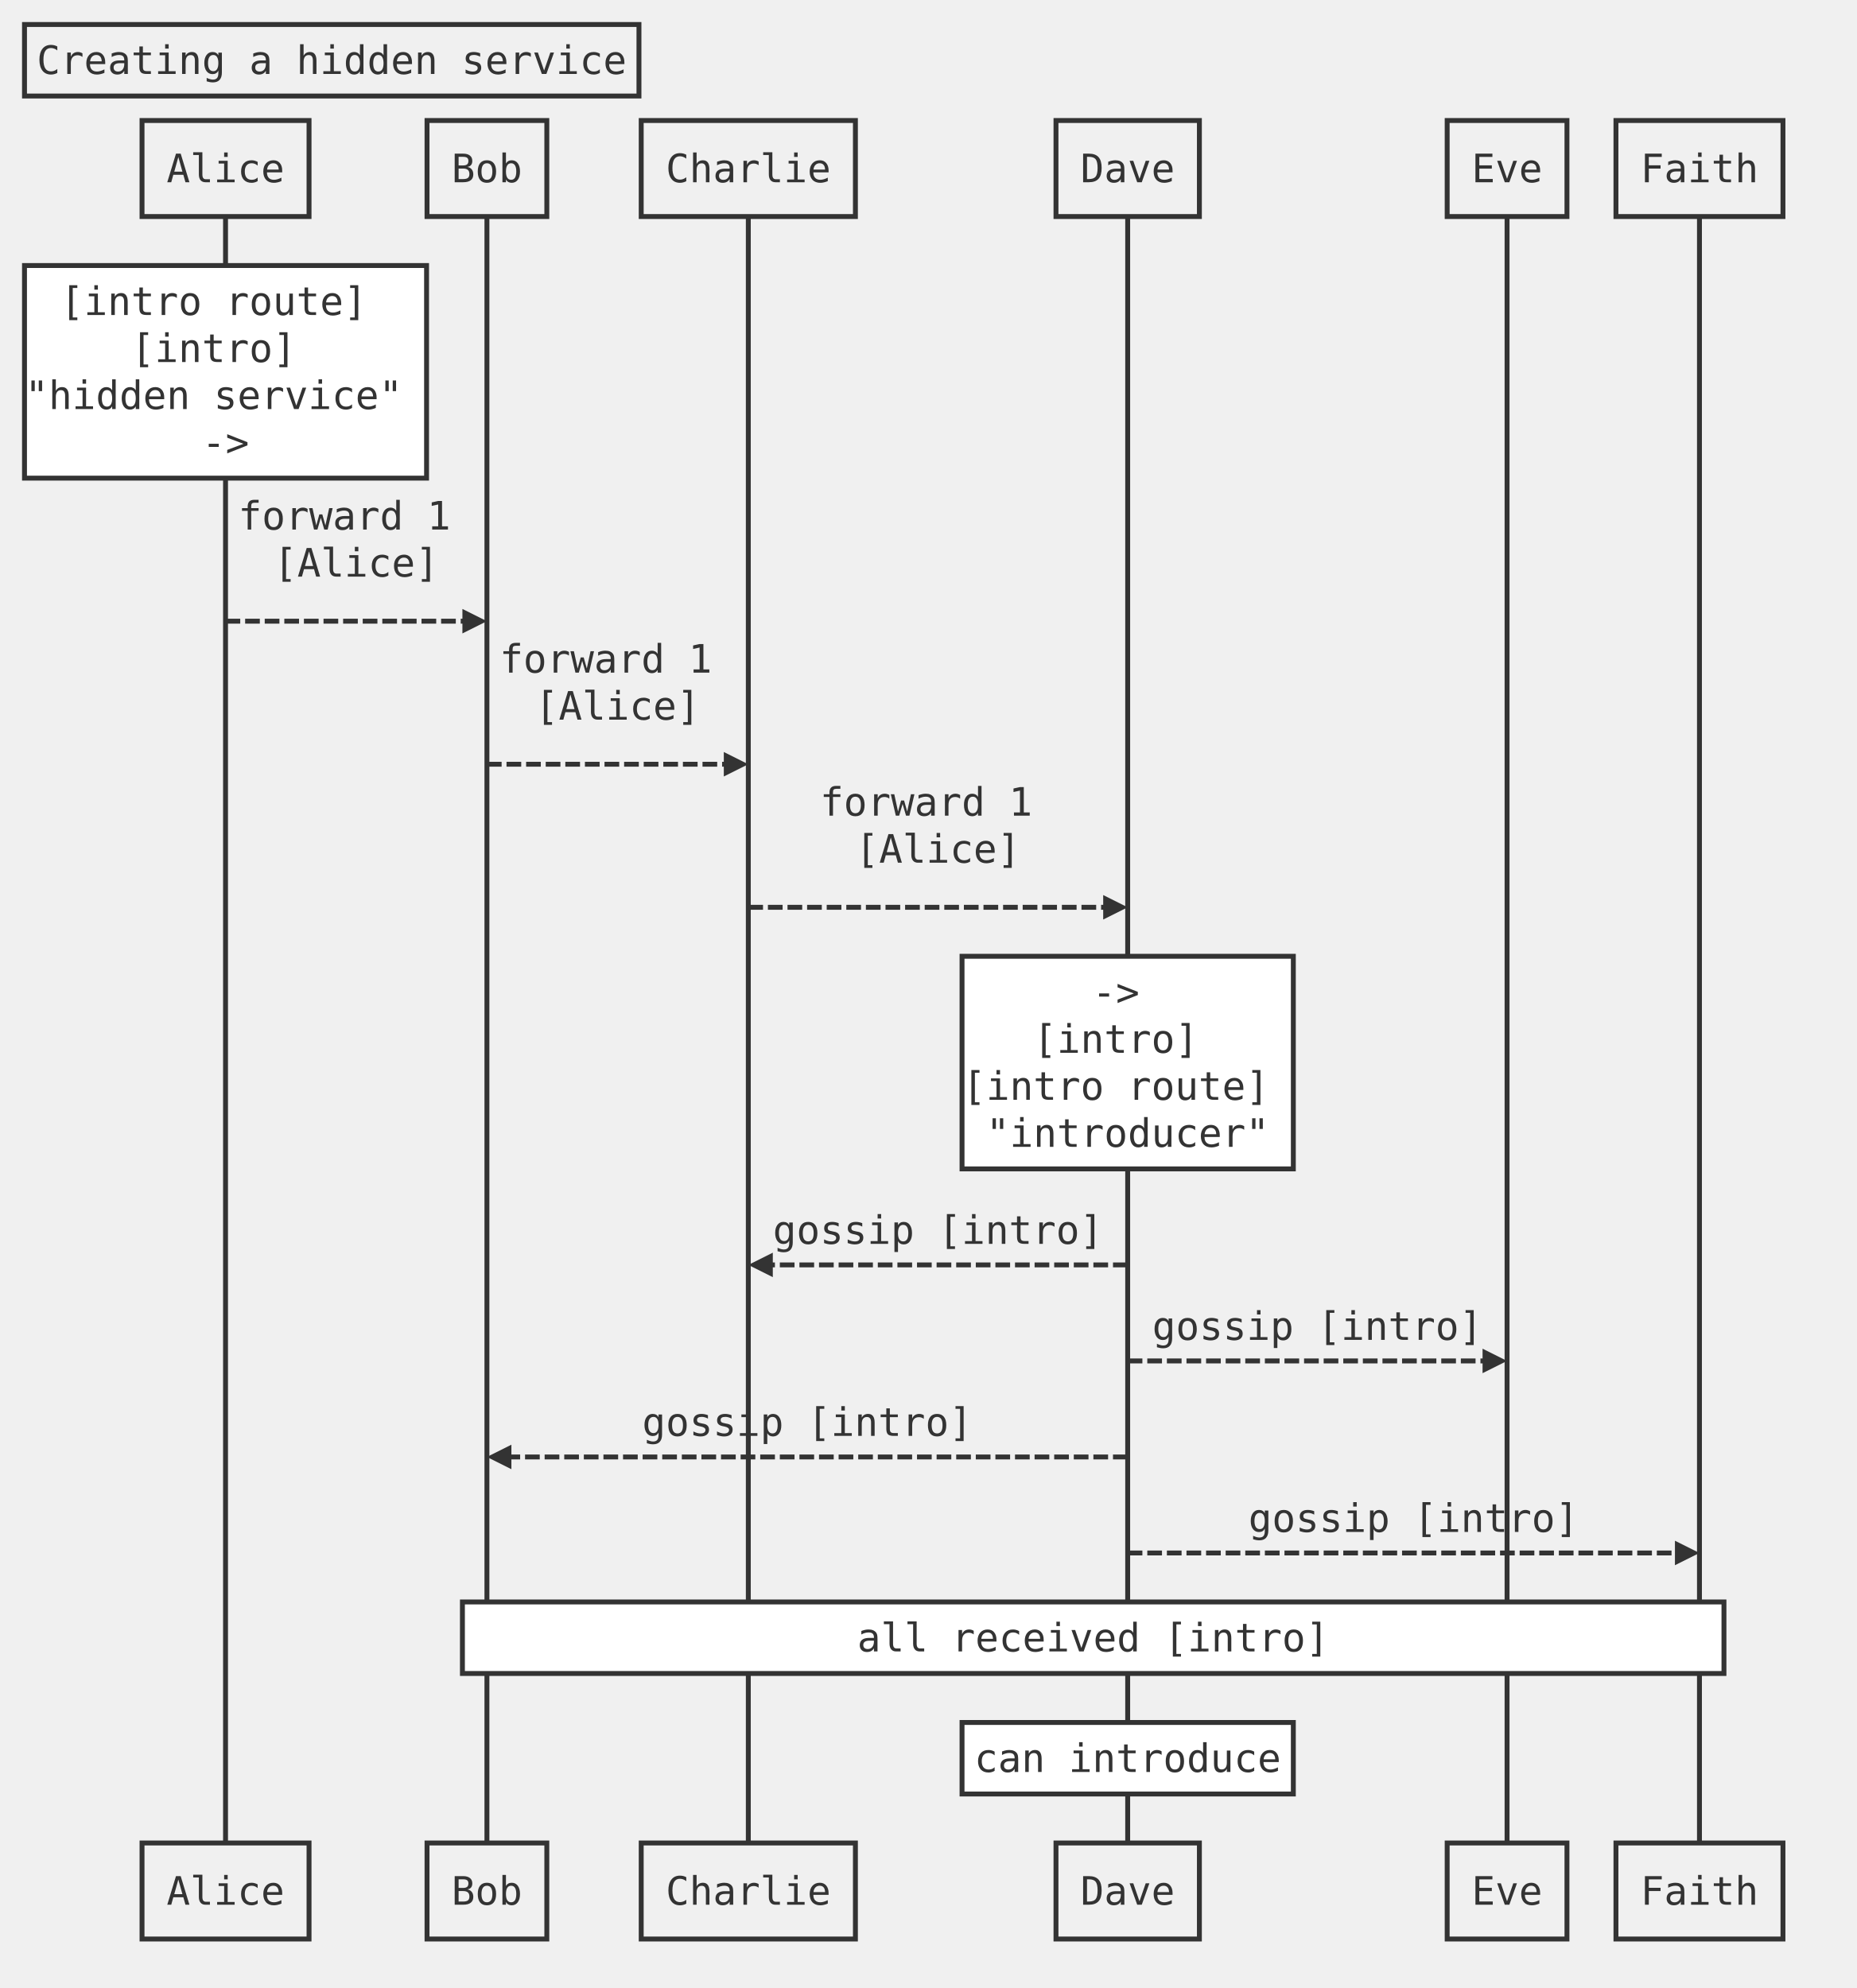
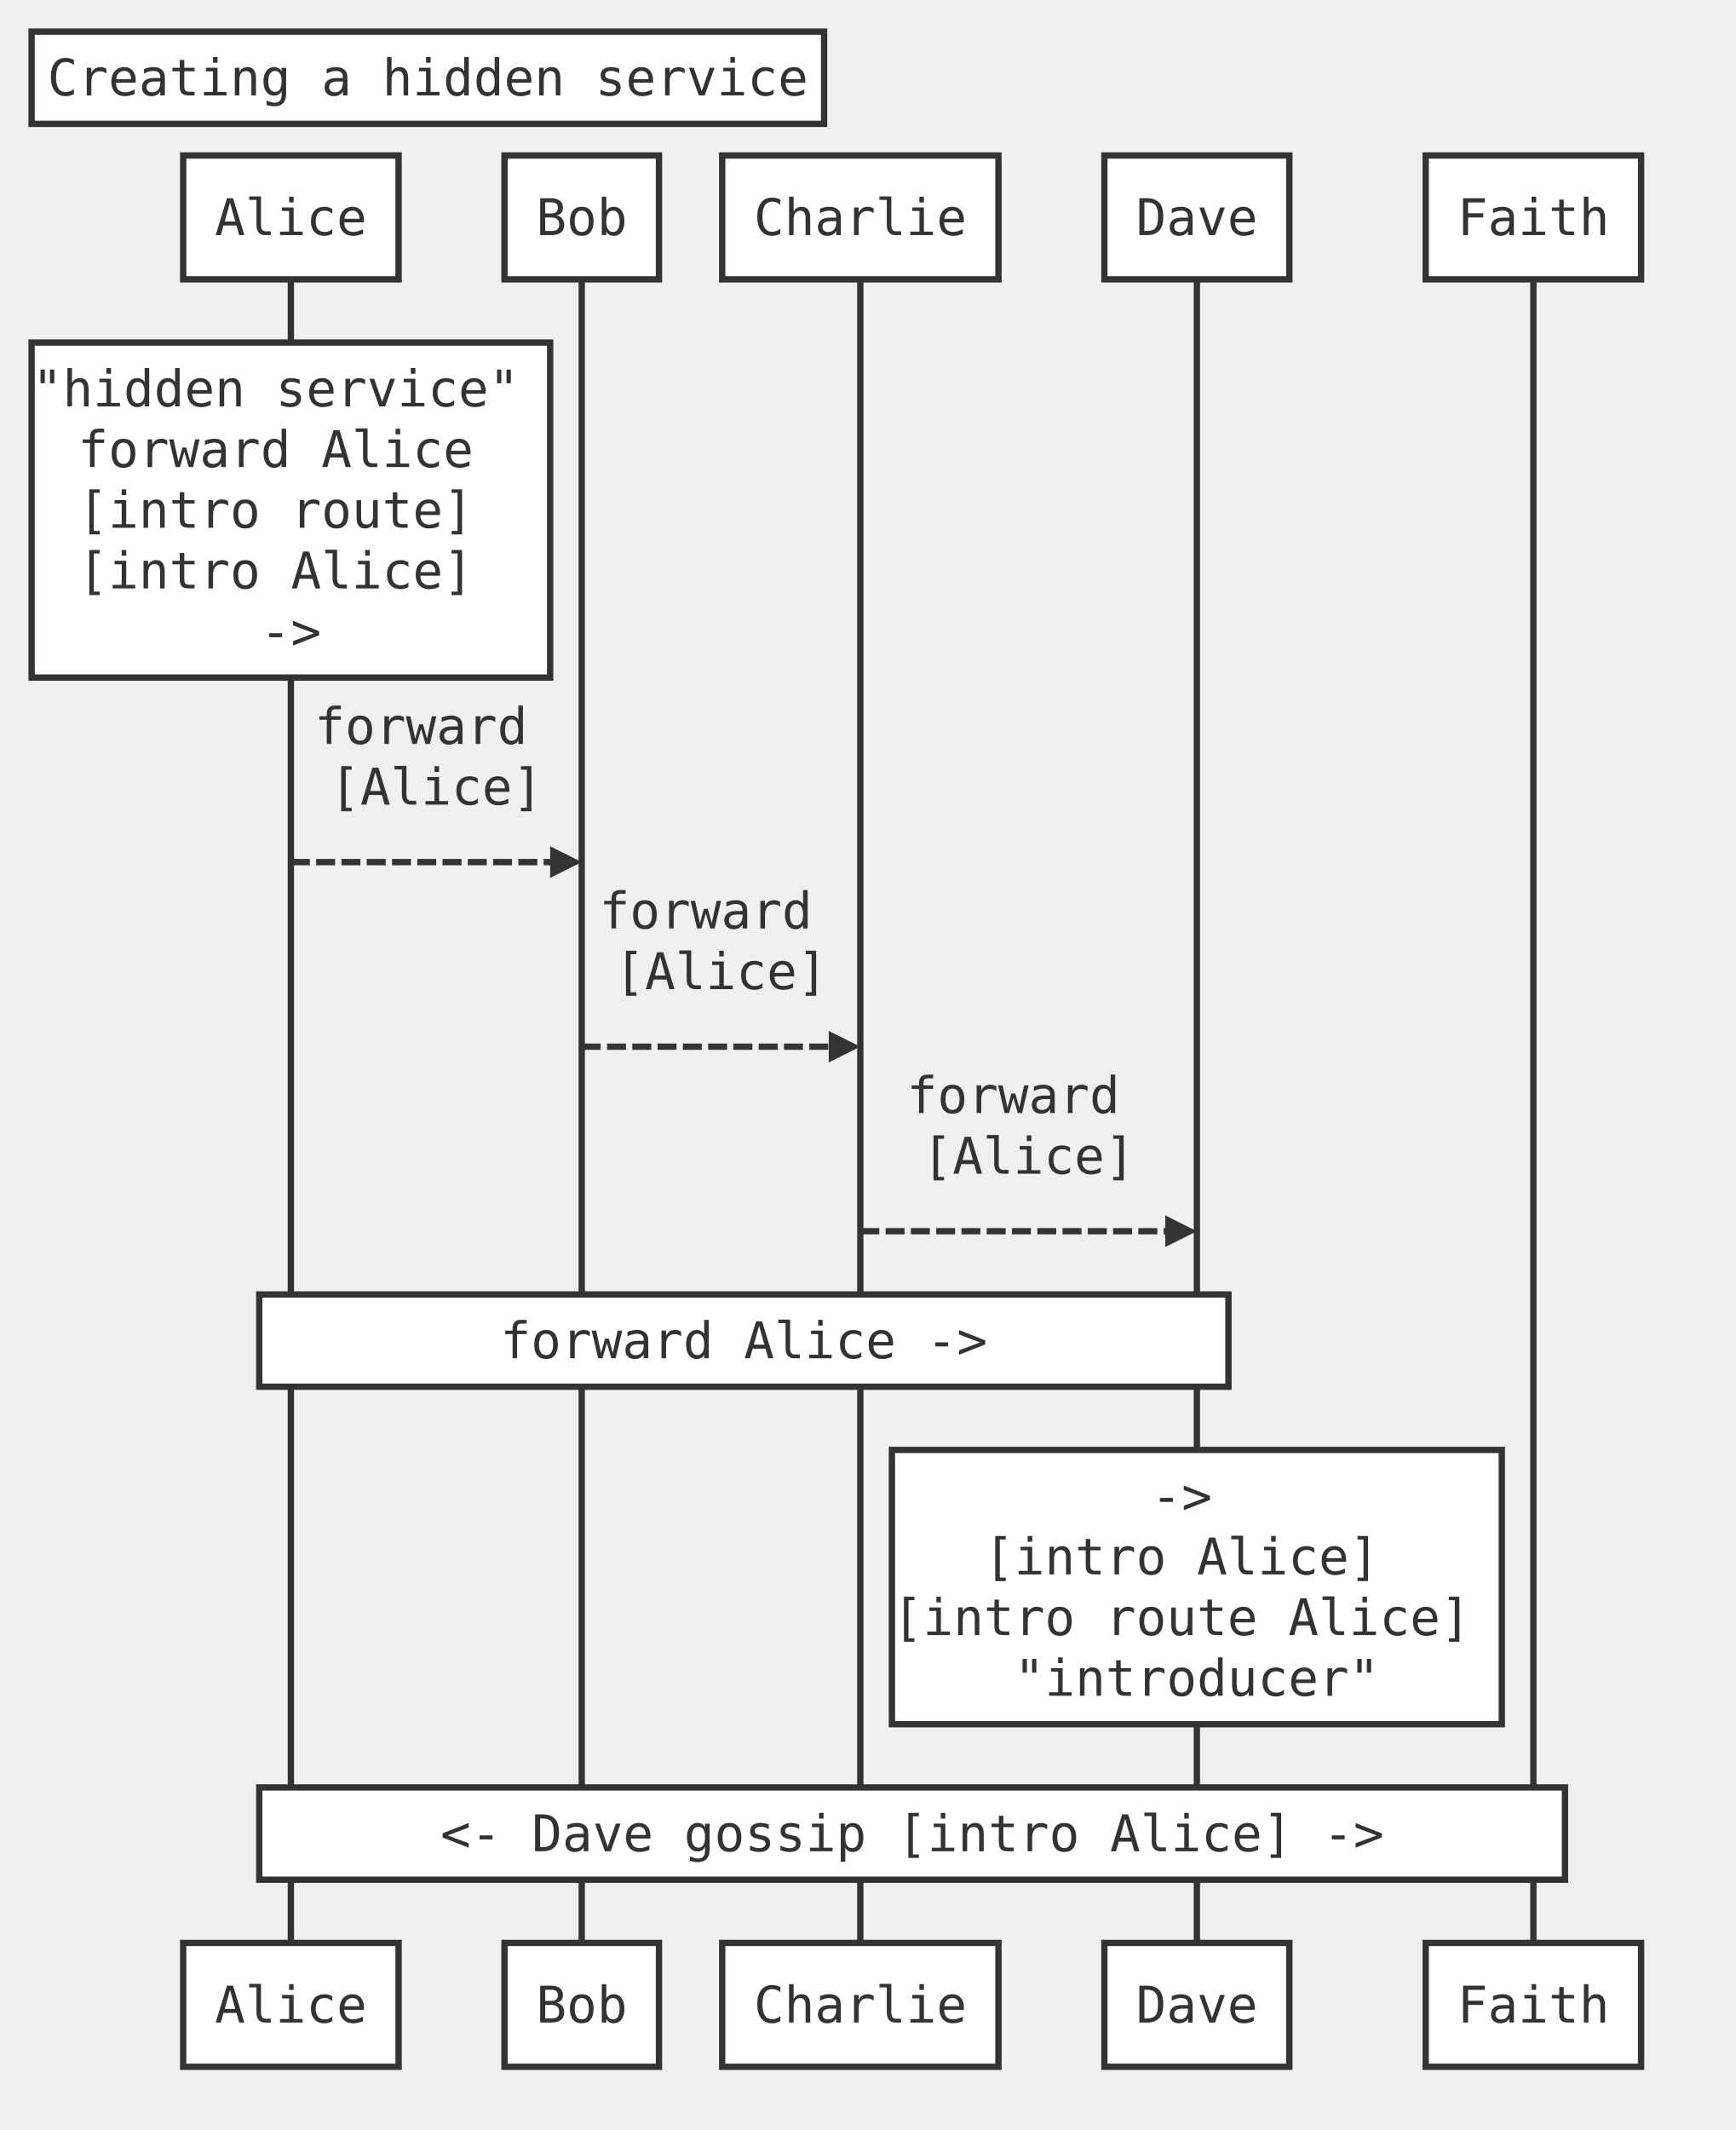
- <svg xmlns="http://www.w3.org/2000/svg" height="811.6" version="1.1" width="757.813" style="overflow: hidden; position: relative; top: -0.263px; color: rgb(51, 51, 51);" id="svg741">
-   <defs style="-webkit-tap-highlight-color: rgba(0, 0, 0, 0);" id="defs517">
-     <marker id="raphael-marker-endblock55-obj73dm3" markerHeight="5" markerWidth="5" orient="auto" refX="2.5" refY="2.5" style="-webkit-tap-highlight-color: rgba(0, 0, 0, 0);">
-       <use href="#raphael-marker-block" transform="rotate(180 2.5 2.5) scale(1,1)" stroke-width="1" fill="currentColor" stroke="none" style="-webkit-tap-highlight-color: rgba(0, 0, 0, 0);" id="use495" />
+ <svg xmlns="http://www.w3.org/2000/svg" height="674" version="1.1" width="549.406" style="overflow: hidden; position: relative; top: -0.638px; color: rgb(51, 51, 51);" id="svg4145">
+   <defs style="-webkit-tap-highlight-color: rgba(0, 0, 0, 0);" id="defs3969">
+     <marker id="raphael-marker-endblock55-objl0sdr" markerHeight="5" markerWidth="5" orient="auto" refX="2.5" refY="2.5" style="-webkit-tap-highlight-color: rgba(0, 0, 0, 0);">
+       <use href="#raphael-marker-block" transform="rotate(180 2.5 2.5) scale(1,1)" stroke-width="1" fill="currentColor" stroke="none" style="-webkit-tap-highlight-color: rgba(0, 0, 0, 0);" id="use3959" />
    </marker>
-     <marker id="raphael-marker-endblock55-objg5wab" markerHeight="5" markerWidth="5" orient="auto" refX="2.5" refY="2.5" style="-webkit-tap-highlight-color: rgba(0, 0, 0, 0);">
-       <use href="#raphael-marker-block" transform="rotate(180 2.5 2.5) scale(1,1)" stroke-width="1" fill="currentColor" stroke="none" style="-webkit-tap-highlight-color: rgba(0, 0, 0, 0);" id="use498" />
+     <marker id="raphael-marker-endblock55-objr9st7" markerHeight="5" markerWidth="5" orient="auto" refX="2.5" refY="2.5" style="-webkit-tap-highlight-color: rgba(0, 0, 0, 0);">
+       <use href="#raphael-marker-block" transform="rotate(180 2.5 2.5) scale(1,1)" stroke-width="1" fill="currentColor" stroke="none" style="-webkit-tap-highlight-color: rgba(0, 0, 0, 0);" id="use3962" />
    </marker>
-     <marker id="raphael-marker-endblock55-objhw2c5" markerHeight="5" markerWidth="5" orient="auto" refX="2.5" refY="2.5" style="-webkit-tap-highlight-color: rgba(0, 0, 0, 0);">
-       <use href="#raphael-marker-block" transform="rotate(180 2.5 2.5) scale(1,1)" stroke-width="1" fill="currentColor" stroke="none" style="-webkit-tap-highlight-color: rgba(0, 0, 0, 0);" id="use501" />
-     </marker>
-     <marker id="raphael-marker-endblock55-objy2fev" markerHeight="5" markerWidth="5" orient="auto" refX="2.5" refY="2.5" style="-webkit-tap-highlight-color: rgba(0, 0, 0, 0);">
-       <use href="#raphael-marker-block" transform="rotate(180 2.5 2.5) scale(1,1)" stroke-width="1" fill="currentColor" stroke="none" style="-webkit-tap-highlight-color: rgba(0, 0, 0, 0);" id="use504" />
-     </marker>
-     <marker id="raphael-marker-endblock55-objpt0dh" markerHeight="5" markerWidth="5" orient="auto" refX="2.5" refY="2.5" style="-webkit-tap-highlight-color: rgba(0, 0, 0, 0);">
-       <use href="#raphael-marker-block" transform="rotate(180 2.5 2.5) scale(1,1)" stroke-width="1" fill="currentColor" stroke="none" style="-webkit-tap-highlight-color: rgba(0, 0, 0, 0);" id="use507" />
-     </marker>
-     <marker id="raphael-marker-endblock55-obj9pkb7" markerHeight="5" markerWidth="5" orient="auto" refX="2.5" refY="2.5" style="-webkit-tap-highlight-color: rgba(0, 0, 0, 0);">
-       <use href="#raphael-marker-block" transform="rotate(180 2.5 2.5) scale(1,1)" stroke-width="1" fill="currentColor" stroke="none" style="-webkit-tap-highlight-color: rgba(0, 0, 0, 0);" id="use510" />
-     </marker>
-     <marker id="raphael-marker-endblock55-obj3gb56" markerHeight="5" markerWidth="5" orient="auto" refX="2.5" refY="2.5" style="-webkit-tap-highlight-color: rgba(0, 0, 0, 0);">
-       <use href="#raphael-marker-block" transform="rotate(180 2.5 2.5) scale(1,1)" stroke-width="1" fill="currentColor" stroke="none" style="-webkit-tap-highlight-color: rgba(0, 0, 0, 0);" id="use513" />
+     <marker id="raphael-marker-endblock55-objmefn1" markerHeight="5" markerWidth="5" orient="auto" refX="2.5" refY="2.5" style="-webkit-tap-highlight-color: rgba(0, 0, 0, 0);">
+       <use href="#raphael-marker-block" transform="rotate(180 2.5 2.5) scale(1,1)" stroke-width="1" fill="currentColor" stroke="none" style="-webkit-tap-highlight-color: rgba(0, 0, 0, 0);" id="use3965" />
    </marker>
    <path stroke-linecap="round" d="M5,0 0,2.5 5,5z" id="raphael-marker-block" style="-webkit-tap-highlight-color: rgba(0, 0, 0, 0);" />
  </defs>
-   <rect x="10" y="10" width="250.825" height="29.2" rx="0" ry="0" fill="none" stroke="currentColor" stroke-width="2" style="-webkit-tap-highlight-color: rgba(0, 0, 0, 0);" id="rect519" />
-   <rect x="15" y="15" width="240.825" height="19.2" rx="0" ry="0" fill="none" stroke="none" style="-webkit-tap-highlight-color: rgba(0, 0, 0, 0);" id="rect521" />
-   <text x="135.412" y="24.6" text-anchor="middle" font-family="Andale Mono, monospace" font-size="16px" stroke="none" fill="currentColor" style="-webkit-tap-highlight-color: rgba(0, 0, 0, 0); text-anchor: middle; font-family: &quot;Andale Mono&quot;, monospace; font-size: 16px;" id="text525">
-     <tspan dy="5.6" style="-webkit-tap-highlight-color: rgba(0, 0, 0, 0);" id="tspan523">Creating a hidden service</tspan>
+   <rect x="10" y="10" width="250.825" height="29.2" rx="0" ry="0" fill="none" stroke="currentColor" stroke-width="2" style="-webkit-tap-highlight-color:rgba(0, 0, 0, 0);fill:#ffffff" id="rect3971" />
+   <rect x="15" y="15" width="240.825" height="19.2" rx="0" ry="0" fill="none" stroke="none" style="-webkit-tap-highlight-color: rgba(0, 0, 0, 0);" id="rect3973" />
+   <text x="135.412" y="24.6" text-anchor="middle" font-family="Andale Mono, monospace" font-size="16px" stroke="none" fill="currentColor" style="-webkit-tap-highlight-color: rgba(0, 0, 0, 0); text-anchor: middle; font-family: &quot;Andale Mono&quot;, monospace; font-size: 16px;" id="text3977">
+     <tspan dy="5.6" style="-webkit-tap-highlight-color: rgba(0, 0, 0, 0);" id="tspan3975">Creating a hidden service</tspan>
  </text>
-   <rect x="57.975" y="49.2" width="68.175" height="39.2" rx="0" ry="0" fill="none" stroke="currentColor" stroke-width="2" style="-webkit-tap-highlight-color: rgba(0, 0, 0, 0);" id="rect527" />
-   <rect x="67.975" y="59.2" width="48.175" height="19.2" rx="0" ry="0" fill="none" stroke="none" style="-webkit-tap-highlight-color: rgba(0, 0, 0, 0);" id="rect529" />
-   <text x="92.062" y="68.8" text-anchor="middle" font-family="Andale Mono, monospace" font-size="16px" stroke="none" fill="currentColor" style="-webkit-tap-highlight-color: rgba(0, 0, 0, 0); text-anchor: middle; font-family: &quot;Andale Mono&quot;, monospace; font-size: 16px;" id="text533">
-     <tspan dy="5.6" style="-webkit-tap-highlight-color: rgba(0, 0, 0, 0);" id="tspan531">Alice</tspan>
+   <rect x="57.975" y="49.2" width="68.175" height="39.2" rx="0" ry="0" fill="none" stroke="currentColor" stroke-width="2" style="-webkit-tap-highlight-color:rgba(0, 0, 0, 0);fill:#ffffff" id="rect3979" />
+   <rect x="67.975" y="59.2" width="48.175" height="19.2" rx="0" ry="0" fill="none" stroke="none" style="-webkit-tap-highlight-color: rgba(0, 0, 0, 0);" id="rect3981" />
+   <text x="92.062" y="68.8" text-anchor="middle" font-family="Andale Mono, monospace" font-size="16px" stroke="none" fill="currentColor" style="-webkit-tap-highlight-color: rgba(0, 0, 0, 0); text-anchor: middle; font-family: &quot;Andale Mono&quot;, monospace; font-size: 16px;" id="text3985">
+     <tspan dy="5.6" style="-webkit-tap-highlight-color: rgba(0, 0, 0, 0);" id="tspan3983">Alice</tspan>
  </text>
-   <rect x="57.975" y="752.4" width="68.175" height="39.2" rx="0" ry="0" fill="none" stroke="currentColor" stroke-width="2" style="-webkit-tap-highlight-color: rgba(0, 0, 0, 0);" id="rect535" />
-   <rect x="67.975" y="762.4" width="48.175" height="19.2" rx="0" ry="0" fill="none" stroke="none" style="-webkit-tap-highlight-color: rgba(0, 0, 0, 0);" id="rect537" />
-   <text x="92.062" y="772" text-anchor="middle" font-family="Andale Mono, monospace" font-size="16px" stroke="none" fill="currentColor" style="-webkit-tap-highlight-color: rgba(0, 0, 0, 0); text-anchor: middle; font-family: &quot;Andale Mono&quot;, monospace; font-size: 16px;" id="text541">
-     <tspan dy="5.6" style="-webkit-tap-highlight-color: rgba(0, 0, 0, 0);" id="tspan539">Alice</tspan>
+   <rect x="57.975" y="614.8" width="68.175" height="39.2" rx="0" ry="0" fill="none" stroke="currentColor" stroke-width="2" style="-webkit-tap-highlight-color:rgba(0, 0, 0, 0);fill:#ffffff" id="rect3987" />
+   <rect x="67.975" y="624.8" width="48.175" height="19.2" rx="0" ry="0" fill="none" stroke="none" style="-webkit-tap-highlight-color: rgba(0, 0, 0, 0);" id="rect3989" />
+   <text x="92.062" y="634.4" text-anchor="middle" font-family="Andale Mono, monospace" font-size="16px" stroke="none" fill="currentColor" style="-webkit-tap-highlight-color: rgba(0, 0, 0, 0); text-anchor: middle; font-family: &quot;Andale Mono&quot;, monospace; font-size: 16px;" id="text3993">
+     <tspan dy="5.6" style="-webkit-tap-highlight-color: rgba(0, 0, 0, 0);" id="tspan3991">Alice</tspan>
  </text>
-   <path fill="none" stroke="currentColor" d="M92.062,88.4L92.062,752.4" stroke-width="2" style="-webkit-tap-highlight-color: rgba(0, 0, 0, 0);" id="path543" />
-   <rect x="174.313" y="49.2" width="48.9" height="39.2" rx="0" ry="0" fill="none" stroke="currentColor" stroke-width="2" style="-webkit-tap-highlight-color: rgba(0, 0, 0, 0);" id="rect545" />
-   <rect x="184.313" y="59.2" width="28.9" height="19.2" rx="0" ry="0" fill="none" stroke="none" style="-webkit-tap-highlight-color: rgba(0, 0, 0, 0);" id="rect547" />
-   <text x="198.763" y="68.8" text-anchor="middle" font-family="Andale Mono, monospace" font-size="16px" stroke="none" fill="currentColor" style="-webkit-tap-highlight-color: rgba(0, 0, 0, 0); text-anchor: middle; font-family: &quot;Andale Mono&quot;, monospace; font-size: 16px;" id="text551">
-     <tspan dy="5.6" style="-webkit-tap-highlight-color: rgba(0, 0, 0, 0);" id="tspan549">Bob</tspan>
+   <path fill="none" stroke="currentColor" d="M92.062,88.4L92.062,614.8" stroke-width="2" style="-webkit-tap-highlight-color: rgba(0, 0, 0, 0);" id="path3995" />
+   <rect x="159.675" y="49.2" width="48.9" height="39.2" rx="0" ry="0" fill="none" stroke="currentColor" stroke-width="2" style="-webkit-tap-highlight-color:rgba(0, 0, 0, 0);fill:#ffffff" id="rect3997" />
+   <rect x="169.675" y="59.2" width="28.9" height="19.2" rx="0" ry="0" fill="none" stroke="none" style="-webkit-tap-highlight-color: rgba(0, 0, 0, 0);" id="rect3999" />
+   <text x="184.125" y="68.8" text-anchor="middle" font-family="Andale Mono, monospace" font-size="16px" stroke="none" fill="currentColor" style="-webkit-tap-highlight-color: rgba(0, 0, 0, 0); text-anchor: middle; font-family: &quot;Andale Mono&quot;, monospace; font-size: 16px;" id="text4003">
+     <tspan dy="5.6" style="-webkit-tap-highlight-color: rgba(0, 0, 0, 0);" id="tspan4001">Bob</tspan>
  </text>
-   <rect x="174.313" y="752.4" width="48.9" height="39.2" rx="0" ry="0" fill="none" stroke="currentColor" stroke-width="2" style="-webkit-tap-highlight-color: rgba(0, 0, 0, 0);" id="rect553" />
-   <rect x="184.313" y="762.4" width="28.9" height="19.2" rx="0" ry="0" fill="none" stroke="none" style="-webkit-tap-highlight-color: rgba(0, 0, 0, 0);" id="rect555" />
-   <text x="198.763" y="772" text-anchor="middle" font-family="Andale Mono, monospace" font-size="16px" stroke="none" fill="currentColor" style="-webkit-tap-highlight-color: rgba(0, 0, 0, 0); text-anchor: middle; font-family: &quot;Andale Mono&quot;, monospace; font-size: 16px;" id="text559">
-     <tspan dy="5.6" style="-webkit-tap-highlight-color: rgba(0, 0, 0, 0);" id="tspan557">Bob</tspan>
+   <rect x="159.675" y="614.8" width="48.9" height="39.2" rx="0" ry="0" fill="none" stroke="currentColor" stroke-width="2" style="-webkit-tap-highlight-color:rgba(0, 0, 0, 0);fill:#ffffff" id="rect4005" />
+   <rect x="169.675" y="624.8" width="28.9" height="19.2" rx="0" ry="0" fill="none" stroke="none" style="-webkit-tap-highlight-color: rgba(0, 0, 0, 0);" id="rect4007" />
+   <text x="184.125" y="634.4" text-anchor="middle" font-family="Andale Mono, monospace" font-size="16px" stroke="none" fill="currentColor" style="-webkit-tap-highlight-color: rgba(0, 0, 0, 0); text-anchor: middle; font-family: &quot;Andale Mono&quot;, monospace; font-size: 16px;" id="text4011">
+     <tspan dy="5.6" style="-webkit-tap-highlight-color: rgba(0, 0, 0, 0);" id="tspan4009">Bob</tspan>
  </text>
-   <path fill="none" stroke="currentColor" d="M198.763,88.4L198.763,752.4" stroke-width="2" style="-webkit-tap-highlight-color: rgba(0, 0, 0, 0);" id="path561" />
-   <rect x="261.744" y="49.2" width="87.438" height="39.2" rx="0" ry="0" fill="none" stroke="currentColor" stroke-width="2" style="-webkit-tap-highlight-color: rgba(0, 0, 0, 0);" id="rect563" />
-   <rect x="271.744" y="59.2" width="67.438" height="19.2" rx="0" ry="0" fill="none" stroke="none" style="-webkit-tap-highlight-color: rgba(0, 0, 0, 0);" id="rect565" />
-   <text x="305.463" y="68.8" text-anchor="middle" font-family="Andale Mono, monospace" font-size="16px" stroke="none" fill="currentColor" style="-webkit-tap-highlight-color: rgba(0, 0, 0, 0); text-anchor: middle; font-family: &quot;Andale Mono&quot;, monospace; font-size: 16px;" id="text569">
-     <tspan dy="5.6" style="-webkit-tap-highlight-color: rgba(0, 0, 0, 0);" id="tspan567">Charlie</tspan>
+   <path fill="none" stroke="currentColor" d="M184.125,88.4L184.125,614.8" stroke-width="2" style="-webkit-tap-highlight-color:rgba(0, 0, 0, 0);fill:#ffffff" id="path4013" />
+   <rect x="228.575" y="49.2" width="87.438" height="39.2" rx="0" ry="0" fill="none" stroke="currentColor" stroke-width="2" style="-webkit-tap-highlight-color:rgba(0, 0, 0, 0);fill:#ffffff" id="rect4015" />
+   <rect x="238.575" y="59.2" width="67.438" height="19.2" rx="0" ry="0" fill="none" stroke="none" style="-webkit-tap-highlight-color: rgba(0, 0, 0, 0);" id="rect4017" />
+   <text x="272.294" y="68.8" text-anchor="middle" font-family="Andale Mono, monospace" font-size="16px" stroke="none" fill="currentColor" style="-webkit-tap-highlight-color: rgba(0, 0, 0, 0); text-anchor: middle; font-family: &quot;Andale Mono&quot;, monospace; font-size: 16px;" id="text4021">
+     <tspan dy="5.6" style="-webkit-tap-highlight-color: rgba(0, 0, 0, 0);" id="tspan4019">Charlie</tspan>
  </text>
-   <rect x="261.744" y="752.4" width="87.438" height="39.2" rx="0" ry="0" fill="none" stroke="currentColor" stroke-width="2" style="-webkit-tap-highlight-color: rgba(0, 0, 0, 0);" id="rect571" />
-   <rect x="271.744" y="762.4" width="67.438" height="19.2" rx="0" ry="0" fill="none" stroke="none" style="-webkit-tap-highlight-color: rgba(0, 0, 0, 0);" id="rect573" />
-   <text x="305.463" y="772" text-anchor="middle" font-family="Andale Mono, monospace" font-size="16px" stroke="none" fill="currentColor" style="-webkit-tap-highlight-color: rgba(0, 0, 0, 0); text-anchor: middle; font-family: &quot;Andale Mono&quot;, monospace; font-size: 16px;" id="text577">
-     <tspan dy="5.6" style="-webkit-tap-highlight-color: rgba(0, 0, 0, 0);" id="tspan575">Charlie</tspan>
+   <rect x="228.575" y="614.8" width="87.438" height="39.2" rx="0" ry="0" fill="none" stroke="currentColor" stroke-width="2" style="-webkit-tap-highlight-color:rgba(0, 0, 0, 0);fill:#ffffff" id="rect4023" />
+   <rect x="238.575" y="624.8" width="67.438" height="19.2" rx="0" ry="0" fill="none" stroke="none" style="-webkit-tap-highlight-color: rgba(0, 0, 0, 0);" id="rect4025" />
+   <text x="272.294" y="634.4" text-anchor="middle" font-family="Andale Mono, monospace" font-size="16px" stroke="none" fill="currentColor" style="-webkit-tap-highlight-color: rgba(0, 0, 0, 0); text-anchor: middle; font-family: &quot;Andale Mono&quot;, monospace; font-size: 16px;" id="text4029">
+     <tspan dy="5.6" style="-webkit-tap-highlight-color: rgba(0, 0, 0, 0);" id="tspan4027">Charlie</tspan>
  </text>
-   <path fill="none" stroke="currentColor" d="M305.463,88.4L305.463,752.4" stroke-width="2" style="-webkit-tap-highlight-color: rgba(0, 0, 0, 0);" id="path579" />
-   <rect x="431.056" y="49.2" width="58.538" height="39.2" rx="0" ry="0" fill="none" stroke="currentColor" stroke-width="2" style="-webkit-tap-highlight-color: rgba(0, 0, 0, 0);" id="rect581" />
-   <rect x="441.056" y="59.2" width="38.538" height="19.2" rx="0" ry="0" fill="none" stroke="none" style="-webkit-tap-highlight-color: rgba(0, 0, 0, 0);" id="rect583" />
-   <text x="460.325" y="68.8" text-anchor="middle" font-family="Andale Mono, monospace" font-size="16px" stroke="none" fill="currentColor" style="-webkit-tap-highlight-color: rgba(0, 0, 0, 0); text-anchor: middle; font-family: &quot;Andale Mono&quot;, monospace; font-size: 16px;" id="text587">
-     <tspan dy="5.6" style="-webkit-tap-highlight-color: rgba(0, 0, 0, 0);" id="tspan585">Dave</tspan>
+   <path fill="none" stroke="currentColor" d="M272.294,88.4L272.294,614.8" stroke-width="2" style="-webkit-tap-highlight-color: rgba(0, 0, 0, 0);" id="path4031" />
+   <rect x="349.538" y="49.2" width="58.538" height="39.2" rx="0" ry="0" fill="none" stroke="currentColor" stroke-width="2" style="-webkit-tap-highlight-color:rgba(0, 0, 0, 0);fill:#ffffff" id="rect4033" />
+   <rect x="359.538" y="59.2" width="38.538" height="19.2" rx="0" ry="0" fill="none" stroke="none" style="-webkit-tap-highlight-color: rgba(0, 0, 0, 0);" id="rect4035" />
+   <text x="378.806" y="68.8" text-anchor="middle" font-family="Andale Mono, monospace" font-size="16px" stroke="none" fill="currentColor" style="-webkit-tap-highlight-color: rgba(0, 0, 0, 0); text-anchor: middle; font-family: &quot;Andale Mono&quot;, monospace; font-size: 16px;" id="text4039">
+     <tspan dy="5.6" style="-webkit-tap-highlight-color: rgba(0, 0, 0, 0);" id="tspan4037">Dave</tspan>
  </text>
-   <rect x="431.056" y="752.4" width="58.538" height="39.2" rx="0" ry="0" fill="none" stroke="currentColor" stroke-width="2" style="-webkit-tap-highlight-color: rgba(0, 0, 0, 0);" id="rect589" />
-   <rect x="441.056" y="762.4" width="38.538" height="19.2" rx="0" ry="0" fill="none" stroke="none" style="-webkit-tap-highlight-color: rgba(0, 0, 0, 0);" id="rect591" />
-   <text x="460.325" y="772" text-anchor="middle" font-family="Andale Mono, monospace" font-size="16px" stroke="none" fill="currentColor" style="-webkit-tap-highlight-color: rgba(0, 0, 0, 0); text-anchor: middle; font-family: &quot;Andale Mono&quot;, monospace; font-size: 16px;" id="text595">
-     <tspan dy="5.6" style="-webkit-tap-highlight-color: rgba(0, 0, 0, 0);" id="tspan593">Dave</tspan>
+   <rect x="349.538" y="614.8" width="58.538" height="39.2" rx="0" ry="0" fill="none" stroke="currentColor" stroke-width="2" style="-webkit-tap-highlight-color:rgba(0, 0, 0, 0);fill:#ffffff" id="rect4041" />
+   <rect x="359.538" y="624.8" width="38.538" height="19.2" rx="0" ry="0" fill="none" stroke="none" style="-webkit-tap-highlight-color: rgba(0, 0, 0, 0);" id="rect4043" />
+   <text x="378.806" y="634.4" text-anchor="middle" font-family="Andale Mono, monospace" font-size="16px" stroke="none" fill="currentColor" style="-webkit-tap-highlight-color: rgba(0, 0, 0, 0); text-anchor: middle; font-family: &quot;Andale Mono&quot;, monospace; font-size: 16px;" id="text4047">
+     <tspan dy="5.6" style="-webkit-tap-highlight-color: rgba(0, 0, 0, 0);" id="tspan4045">Dave</tspan>
  </text>
-   <path fill="none" stroke="currentColor" d="M460.325,88.4L460.325,752.4" stroke-width="2" style="-webkit-tap-highlight-color: rgba(0, 0, 0, 0);" id="path597" />
-   <rect x="590.738" y="49.2" width="48.9" height="39.2" rx="0" ry="0" fill="none" stroke="currentColor" stroke-width="2" style="-webkit-tap-highlight-color: rgba(0, 0, 0, 0);" id="rect599" />
-   <rect x="600.737" y="59.2" width="28.9" height="19.2" rx="0" ry="0" fill="none" stroke="none" style="-webkit-tap-highlight-color: rgba(0, 0, 0, 0);" id="rect601" />
-   <text x="615.188" y="68.8" text-anchor="middle" font-family="Andale Mono, monospace" font-size="16px" stroke="none" fill="currentColor" style="-webkit-tap-highlight-color: rgba(0, 0, 0, 0); text-anchor: middle; font-family: &quot;Andale Mono&quot;, monospace; font-size: 16px;" id="text605">
-     <tspan dy="5.6" style="-webkit-tap-highlight-color: rgba(0, 0, 0, 0);" id="tspan603">Eve</tspan>
+   <path fill="none" stroke="currentColor" d="M378.806,88.4L378.806,614.8" stroke-width="2" style="-webkit-tap-highlight-color: rgba(0, 0, 0, 0);" id="path4049" />
+   <rect x="451.231" y="49.2" width="68.175" height="39.2" rx="0" ry="0" fill="none" stroke="currentColor" stroke-width="2" style="-webkit-tap-highlight-color:rgba(0, 0, 0, 0);fill:#ffffff" id="rect4051" />
+   <rect x="461.231" y="59.2" width="48.175" height="19.2" rx="0" ry="0" fill="none" stroke="none" style="-webkit-tap-highlight-color: rgba(0, 0, 0, 0);" id="rect4053" />
+   <text x="485.319" y="68.8" text-anchor="middle" font-family="Andale Mono, monospace" font-size="16px" stroke="none" fill="currentColor" style="-webkit-tap-highlight-color: rgba(0, 0, 0, 0); text-anchor: middle; font-family: &quot;Andale Mono&quot;, monospace; font-size: 16px;" id="text4057">
+     <tspan dy="5.6" style="-webkit-tap-highlight-color: rgba(0, 0, 0, 0);" id="tspan4055">Faith</tspan>
  </text>
-   <rect x="590.738" y="752.4" width="48.9" height="39.2" rx="0" ry="0" fill="none" stroke="currentColor" stroke-width="2" style="-webkit-tap-highlight-color: rgba(0, 0, 0, 0);" id="rect607" />
-   <rect x="600.737" y="762.4" width="28.9" height="19.2" rx="0" ry="0" fill="none" stroke="none" style="-webkit-tap-highlight-color: rgba(0, 0, 0, 0);" id="rect609" />
-   <text x="615.188" y="772" text-anchor="middle" font-family="Andale Mono, monospace" font-size="16px" stroke="none" fill="currentColor" style="-webkit-tap-highlight-color: rgba(0, 0, 0, 0); text-anchor: middle; font-family: &quot;Andale Mono&quot;, monospace; font-size: 16px;" id="text613">
-     <tspan dy="5.6" style="-webkit-tap-highlight-color: rgba(0, 0, 0, 0);" id="tspan611">Eve</tspan>
+   <rect x="451.231" y="614.8" width="68.175" height="39.2" rx="0" ry="0" fill="none" stroke="currentColor" stroke-width="2" style="-webkit-tap-highlight-color:rgba(0, 0, 0, 0);fill:#ffffff" id="rect4059" />
+   <rect x="461.231" y="624.8" width="48.175" height="19.2" rx="0" ry="0" fill="none" stroke="none" style="-webkit-tap-highlight-color: rgba(0, 0, 0, 0);" id="rect4061" />
+   <text x="485.319" y="634.4" text-anchor="middle" font-family="Andale Mono, monospace" font-size="16px" stroke="none" fill="currentColor" style="-webkit-tap-highlight-color: rgba(0, 0, 0, 0); text-anchor: middle; font-family: &quot;Andale Mono&quot;, monospace; font-size: 16px;" id="text4065">
+     <tspan dy="5.6" style="-webkit-tap-highlight-color: rgba(0, 0, 0, 0);" id="tspan4063">Faith</tspan>
  </text>
-   <path fill="none" stroke="currentColor" d="M615.188,88.4L615.188,752.4" stroke-width="2" style="-webkit-tap-highlight-color: rgba(0, 0, 0, 0);" id="path615" />
-   <rect x="659.638" y="49.2" width="68.175" height="39.2" rx="0" ry="0" fill="none" stroke="currentColor" stroke-width="2" style="-webkit-tap-highlight-color: rgba(0, 0, 0, 0);" id="rect617" />
-   <rect x="669.638" y="59.2" width="48.175" height="19.2" rx="0" ry="0" fill="none" stroke="none" style="-webkit-tap-highlight-color: rgba(0, 0, 0, 0);" id="rect619" />
-   <text x="693.725" y="68.8" text-anchor="middle" font-family="Andale Mono, monospace" font-size="16px" stroke="none" fill="currentColor" style="-webkit-tap-highlight-color: rgba(0, 0, 0, 0); text-anchor: middle; font-family: &quot;Andale Mono&quot;, monospace; font-size: 16px;" id="text623">
-     <tspan dy="5.6" style="-webkit-tap-highlight-color: rgba(0, 0, 0, 0);" id="tspan621">Faith</tspan>
+   <path fill="none" stroke="currentColor" d="M485.319,88.4L485.319,614.8" stroke-width="2" style="-webkit-tap-highlight-color: rgba(0, 0, 0, 0);" id="path4067" />
+   <rect x="10" y="108.4" width="164.125" height="106" rx="0" ry="0" fill="none" stroke="currentColor" stroke-width="2" style="-webkit-tap-highlight-color:rgba(0, 0, 0, 0);fill:#ffffff" id="rect4069" />
+   <rect x="15" y="113.4" width="154.125" height="96" rx="0" ry="0" fill="none" stroke="none" style="-webkit-tap-highlight-color: rgba(0, 0, 0, 0);" id="rect4071" />
+   <text x="92.062" y="161.4" text-anchor="middle" font-family="Andale Mono, monospace" font-size="16px" stroke="none" fill="currentColor" style="-webkit-tap-highlight-color: rgba(0, 0, 0, 0); text-anchor: middle; font-family: &quot;Andale Mono&quot;, monospace; font-size: 16px;" id="text4083">
+     <tspan dy="-32.8" style="-webkit-tap-highlight-color: rgba(0, 0, 0, 0);" id="tspan4073">"hidden service"</tspan>
+     <tspan dy="19.2" x="92.062" style="-webkit-tap-highlight-color: rgba(0, 0, 0, 0);" id="tspan4075">forward Alice</tspan>
+     <tspan dy="19.2" x="92.062" style="-webkit-tap-highlight-color: rgba(0, 0, 0, 0);" id="tspan4077">[intro route]</tspan>
+     <tspan dy="19.2" x="92.062" style="-webkit-tap-highlight-color: rgba(0, 0, 0, 0);" id="tspan4079">[intro Alice]</tspan>
+     <tspan dy="19.2" x="92.062" style="-webkit-tap-highlight-color: rgba(0, 0, 0, 0);" id="tspan4081">-&gt;</tspan>
  </text>
-   <rect x="659.638" y="752.4" width="68.175" height="39.2" rx="0" ry="0" fill="none" stroke="currentColor" stroke-width="2" style="-webkit-tap-highlight-color: rgba(0, 0, 0, 0);" id="rect625" />
-   <rect x="669.638" y="762.4" width="48.175" height="19.2" rx="0" ry="0" fill="none" stroke="none" style="-webkit-tap-highlight-color: rgba(0, 0, 0, 0);" id="rect627" />
-   <text x="693.725" y="772" text-anchor="middle" font-family="Andale Mono, monospace" font-size="16px" stroke="none" fill="currentColor" style="-webkit-tap-highlight-color: rgba(0, 0, 0, 0); text-anchor: middle; font-family: &quot;Andale Mono&quot;, monospace; font-size: 16px;" id="text631">
-     <tspan dy="5.6" style="-webkit-tap-highlight-color: rgba(0, 0, 0, 0);" id="tspan629">Faith</tspan>
+   <rect x="104.375" y="220.2" width="67.438" height="38.4" rx="0" ry="0" fill="none" stroke="none" style="-webkit-tap-highlight-color: rgba(0, 0, 0, 0);" id="rect4085" />
+   <text x="138.094" y="239.4" text-anchor="middle" font-family="Andale Mono, monospace" font-size="16px" stroke="none" fill="currentColor" style="-webkit-tap-highlight-color: rgba(0, 0, 0, 0); text-anchor: middle; font-family: &quot;Andale Mono&quot;, monospace; font-size: 16px;" id="text4091">
+     <tspan dy="-4" style="-webkit-tap-highlight-color: rgba(0, 0, 0, 0);" id="tspan4087">forward</tspan>
+     <tspan dy="19.2" x="138.094" style="-webkit-tap-highlight-color: rgba(0, 0, 0, 0);" id="tspan4089">[Alice]</tspan>
  </text>
-   <path fill="none" stroke="currentColor" d="M693.725,88.4L693.725,752.4" stroke-width="2" style="-webkit-tap-highlight-color: rgba(0, 0, 0, 0);" id="path633" />
-   <rect x="10" y="108.4" width="164.125" height="86.8" rx="0" ry="0" fill="none" stroke="currentColor" stroke-width="2" style="-webkit-tap-highlight-color:rgba(0, 0, 0, 0);fill:#ffffff" id="rect635" />
-   <rect x="15" y="113.4" width="154.125" height="76.8" rx="0" ry="0" fill="none" stroke="none" style="-webkit-tap-highlight-color: rgba(0, 0, 0, 0);" id="rect637" />
-   <text x="92.062" y="151.8" text-anchor="middle" font-family="Andale Mono, monospace" font-size="16px" stroke="none" fill="currentColor" style="-webkit-tap-highlight-color: rgba(0, 0, 0, 0); text-anchor: middle; font-family: &quot;Andale Mono&quot;, monospace; font-size: 16px;" id="text647">
-     <tspan dy="-23.2" style="-webkit-tap-highlight-color: rgba(0, 0, 0, 0);" id="tspan639">[intro route]</tspan>
-     <tspan dy="19.2" x="92.062" style="-webkit-tap-highlight-color: rgba(0, 0, 0, 0);" id="tspan641">[intro]</tspan>
-     <tspan dy="19.2" x="92.062" style="-webkit-tap-highlight-color: rgba(0, 0, 0, 0);" id="tspan643">"hidden service"</tspan>
-     <tspan dy="19.2" x="92.062" style="-webkit-tap-highlight-color: rgba(0, 0, 0, 0);" id="tspan645">-&gt;</tspan>
+   <path fill="none" stroke="currentColor" d="M92.062,272.8C92.062,272.8,159.937,272.8,179.126,272.8" stroke-width="2" marker-end="url(#raphael-marker-endblock55-objl0sdr)" stroke-dasharray="6,2" style="-webkit-tap-highlight-color: rgba(0, 0, 0, 0);" id="path4093" />
+   <rect x="194.491" y="278.6" width="67.438" height="38.4" rx="0" ry="0" fill="none" stroke="none" style="-webkit-tap-highlight-color: rgba(0, 0, 0, 0);" id="rect4095" />
+   <text x="228.209" y="297.8" text-anchor="middle" font-family="Andale Mono, monospace" font-size="16px" stroke="none" fill="currentColor" style="-webkit-tap-highlight-color: rgba(0, 0, 0, 0); text-anchor: middle; font-family: &quot;Andale Mono&quot;, monospace; font-size: 16px;" id="text4101">
+     <tspan dy="-4" style="-webkit-tap-highlight-color: rgba(0, 0, 0, 0);" id="tspan4097">forward</tspan>
+     <tspan dy="19.2" x="228.209" style="-webkit-tap-highlight-color: rgba(0, 0, 0, 0);" id="tspan4099">[Alice]</tspan>
  </text>
-   <rect x="102.062" y="201" width="86.7" height="38.4" rx="0" ry="0" fill="none" stroke="none" style="-webkit-tap-highlight-color: rgba(0, 0, 0, 0);" id="rect649" />
-   <text x="145.413" y="220.2" text-anchor="middle" font-family="Andale Mono, monospace" font-size="16px" stroke="none" fill="currentColor" style="-webkit-tap-highlight-color: rgba(0, 0, 0, 0); text-anchor: middle; font-family: &quot;Andale Mono&quot;, monospace; font-size: 16px;" id="text655">
-     <tspan dy="-4" style="-webkit-tap-highlight-color: rgba(0, 0, 0, 0);" id="tspan651">forward 1</tspan>
-     <tspan dy="19.2" x="145.413" style="-webkit-tap-highlight-color: rgba(0, 0, 0, 0);" id="tspan653">[Alice]</tspan>
+   <path fill="none" stroke="currentColor" d="M184.125,331.2C184.125,331.2,248.649,331.2,267.301,331.2" stroke-width="2" marker-end="url(#raphael-marker-endblock55-objr9st7)" stroke-dasharray="6,2" style="-webkit-tap-highlight-color: rgba(0, 0, 0, 0);" id="path4103" />
+   <rect x="291.831" y="337" width="67.438" height="38.4" rx="0" ry="0" fill="none" stroke="none" style="-webkit-tap-highlight-color: rgba(0, 0, 0, 0);" id="rect4105" />
+   <text x="325.55" y="356.2" text-anchor="middle" font-family="Andale Mono, monospace" font-size="16px" stroke="none" fill="currentColor" style="-webkit-tap-highlight-color: rgba(0, 0, 0, 0); text-anchor: middle; font-family: &quot;Andale Mono&quot;, monospace; font-size: 16px;" id="text4111">
+     <tspan dy="-4" style="-webkit-tap-highlight-color: rgba(0, 0, 0, 0);" id="tspan4107">forward</tspan>
+     <tspan dy="19.2" x="325.55" style="-webkit-tap-highlight-color: rgba(0, 0, 0, 0);" id="tspan4109">[Alice]</tspan>
  </text>
-   <path fill="none" stroke="currentColor" d="M92.062,253.6C92.062,253.6,172.664,253.6,193.759,253.6" stroke-width="2" marker-end="url(#raphael-marker-endblock55-obj73dm3)" stroke-dasharray="6,2" style="-webkit-tap-highlight-color: rgba(0, 0, 0, 0);" id="path657" />
-   <rect x="208.762" y="259.4" width="86.7" height="38.4" rx="0" ry="0" fill="none" stroke="none" style="-webkit-tap-highlight-color: rgba(0, 0, 0, 0);" id="rect659" />
-   <text x="252.113" y="278.6" text-anchor="middle" font-family="Andale Mono, monospace" font-size="16px" stroke="none" fill="currentColor" style="-webkit-tap-highlight-color: rgba(0, 0, 0, 0); text-anchor: middle; font-family: &quot;Andale Mono&quot;, monospace; font-size: 16px;" id="text665">
-     <tspan dy="-4" style="-webkit-tap-highlight-color: rgba(0, 0, 0, 0);" id="tspan661">forward 1</tspan>
-     <tspan dy="19.2" x="252.113" style="-webkit-tap-highlight-color: rgba(0, 0, 0, 0);" id="tspan663">[Alice]</tspan>
+   <path fill="none" stroke="currentColor" d="M272.294,389.6C272.294,389.6,352.754,389.6,373.812,389.6" stroke-width="2" marker-end="url(#raphael-marker-endblock55-objmefn1)" stroke-dasharray="6,2" style="-webkit-tap-highlight-color: rgba(0, 0, 0, 0);" id="path4113" />
+   <rect x="82.062" y="409.6" width="306.744" height="29.2" rx="0" ry="0" fill="none" stroke="currentColor" stroke-width="2" style="-webkit-tap-highlight-color:rgba(0, 0, 0, 0);fill:#ffffff" id="rect4115" />
+   <rect x="158.372" y="414.6" width="154.125" height="19.2" rx="0" ry="0" fill="none" stroke="none" style="-webkit-tap-highlight-color: rgba(0, 0, 0, 0);" id="rect4117" />
+   <text x="235.434" y="424.2" text-anchor="middle" font-family="Andale Mono, monospace" font-size="16px" stroke="none" fill="currentColor" style="-webkit-tap-highlight-color: rgba(0, 0, 0, 0); text-anchor: middle; font-family: &quot;Andale Mono&quot;, monospace; font-size: 16px;" id="text4121">
+     <tspan dy="5.6" style="-webkit-tap-highlight-color: rgba(0, 0, 0, 0);" id="tspan4119">forward Alice -&gt;</tspan>
  </text>
-   <path fill="none" stroke="currentColor" d="M198.763,312C198.763,312,279.364,312,300.459,312" stroke-width="2" marker-end="url(#raphael-marker-endblock55-objg5wab)" stroke-dasharray="6,2" style="-webkit-tap-highlight-color: rgba(0, 0, 0, 0);" id="path667" />
-   <rect x="339.544" y="317.8" width="86.7" height="38.4" rx="0" ry="0" fill="none" stroke="none" style="-webkit-tap-highlight-color: rgba(0, 0, 0, 0);" id="rect669" />
-   <text x="382.894" y="337" text-anchor="middle" font-family="Andale Mono, monospace" font-size="16px" stroke="none" fill="currentColor" style="-webkit-tap-highlight-color: rgba(0, 0, 0, 0); text-anchor: middle; font-family: &quot;Andale Mono&quot;, monospace; font-size: 16px;" id="text675">
-     <tspan dy="-4" style="-webkit-tap-highlight-color: rgba(0, 0, 0, 0);" id="tspan671">forward 1</tspan>
-     <tspan dy="19.2" x="382.894" style="-webkit-tap-highlight-color: rgba(0, 0, 0, 0);" id="tspan673">[Alice]</tspan>
+   <rect x="282.294" y="458.8" width="193.025" height="86.8" rx="0" ry="0" fill="none" stroke="currentColor" stroke-width="2" style="-webkit-tap-highlight-color:rgba(0, 0, 0, 0);fill:#ffffff" id="rect4123" />
+   <rect x="287.294" y="463.8" width="183.025" height="76.8" rx="0" ry="0" fill="none" stroke="none" style="-webkit-tap-highlight-color: rgba(0, 0, 0, 0);" id="rect4125" />
+   <text x="378.806" y="502.2" text-anchor="middle" font-family="Andale Mono, monospace" font-size="16px" stroke="none" fill="currentColor" style="-webkit-tap-highlight-color: rgba(0, 0, 0, 0); text-anchor: middle; font-family: &quot;Andale Mono&quot;, monospace; font-size: 16px;" id="text4135">
+     <tspan dy="-23.2" style="-webkit-tap-highlight-color: rgba(0, 0, 0, 0);" id="tspan4127">-&gt;</tspan>
+     <tspan dy="19.2" x="378.806" style="-webkit-tap-highlight-color: rgba(0, 0, 0, 0);" id="tspan4129">[intro Alice]</tspan>
+     <tspan dy="19.2" x="378.806" style="-webkit-tap-highlight-color: rgba(0, 0, 0, 0);" id="tspan4131">[intro route Alice]</tspan>
+     <tspan dy="19.2" x="378.806" style="-webkit-tap-highlight-color: rgba(0, 0, 0, 0);" id="tspan4133">"introducer"</tspan>
  </text>
-   <path fill="none" stroke="currentColor" d="M305.463,370.4C305.463,370.4,428.773,370.4,455.326,370.4" stroke-width="2" marker-end="url(#raphael-marker-endblock55-objhw2c5)" stroke-dasharray="6,2" style="-webkit-tap-highlight-color: rgba(0, 0, 0, 0);" id="path677" />
-   <rect x="392.706" y="390.4" width="135.238" height="86.8" rx="0" ry="0" fill="none" stroke="currentColor" stroke-width="2" style="-webkit-tap-highlight-color:rgba(0, 0, 0, 0);fill:#ffffff" id="rect679" />
-   <rect x="397.706" y="395.4" width="125.238" height="76.8" rx="0" ry="0" fill="none" stroke="none" style="-webkit-tap-highlight-color: rgba(0, 0, 0, 0);" id="rect681" />
-   <text x="460.325" y="433.8" text-anchor="middle" font-family="Andale Mono, monospace" font-size="16px" stroke="none" fill="currentColor" style="-webkit-tap-highlight-color: rgba(0, 0, 0, 0); text-anchor: middle; font-family: &quot;Andale Mono&quot;, monospace; font-size: 16px;" id="text691">
-     <tspan dy="-23.2" style="-webkit-tap-highlight-color: rgba(0, 0, 0, 0);" id="tspan683">-&gt;</tspan>
-     <tspan dy="19.2" x="460.325" style="-webkit-tap-highlight-color: rgba(0, 0, 0, 0);" id="tspan685">[intro]</tspan>
-     <tspan dy="19.2" x="460.325" style="-webkit-tap-highlight-color: rgba(0, 0, 0, 0);" id="tspan687">[intro route]</tspan>
-     <tspan dy="19.2" x="460.325" style="-webkit-tap-highlight-color: rgba(0, 0, 0, 0);" id="tspan689">"introducer"</tspan>
-   </text>
-   <rect x="315.463" y="492.6" width="134.863" height="19.2" rx="0" ry="0" fill="none" stroke="none" style="-webkit-tap-highlight-color: rgba(0, 0, 0, 0);" id="rect693" />
-   <text x="382.894" y="502.2" text-anchor="middle" font-family="Andale Mono, monospace" font-size="16px" stroke="none" fill="currentColor" style="-webkit-tap-highlight-color: rgba(0, 0, 0, 0); text-anchor: middle; font-family: &quot;Andale Mono&quot;, monospace; font-size: 16px;" id="text697">
-     <tspan dy="5.6" style="-webkit-tap-highlight-color: rgba(0, 0, 0, 0);" id="tspan695">gossip [intro]</tspan>
-   </text>
-   <path fill="none" stroke="currentColor" d="M460.325,516.4C460.325,516.4,337.014,516.4,310.461,516.4" stroke-width="2" marker-end="url(#raphael-marker-endblock55-objy2fev)" stroke-dasharray="6,2" style="-webkit-tap-highlight-color: rgba(0, 0, 0, 0);" id="path699" />
-   <rect x="470.325" y="531.8" width="134.863" height="19.2" rx="0" ry="0" fill="none" stroke="none" style="-webkit-tap-highlight-color: rgba(0, 0, 0, 0);" id="rect701" />
-   <text x="537.756" y="541.4" text-anchor="middle" font-family="Andale Mono, monospace" font-size="16px" stroke="none" fill="currentColor" style="-webkit-tap-highlight-color: rgba(0, 0, 0, 0); text-anchor: middle; font-family: &quot;Andale Mono&quot;, monospace; font-size: 16px;" id="text705">
-     <tspan dy="5.6" style="-webkit-tap-highlight-color: rgba(0, 0, 0, 0);" id="tspan703">gossip [intro]</tspan>
-   </text>
-   <path fill="none" stroke="currentColor" d="M460.325,555.6C460.325,555.6,583.636,555.6,610.189,555.6" stroke-width="2" marker-end="url(#raphael-marker-endblock55-objpt0dh)" stroke-dasharray="6,2" style="-webkit-tap-highlight-color: rgba(0, 0, 0, 0);" id="path707" />
-   <rect x="262.113" y="571" width="134.863" height="19.2" rx="0" ry="0" fill="none" stroke="none" style="-webkit-tap-highlight-color: rgba(0, 0, 0, 0);" id="rect709" />
-   <text x="329.544" y="580.6" text-anchor="middle" font-family="Andale Mono, monospace" font-size="16px" stroke="none" fill="currentColor" style="-webkit-tap-highlight-color: rgba(0, 0, 0, 0); text-anchor: middle; font-family: &quot;Andale Mono&quot;, monospace; font-size: 16px;" id="text713">
-     <tspan dy="5.6" style="-webkit-tap-highlight-color: rgba(0, 0, 0, 0);" id="tspan711">gossip [intro]</tspan>
-   </text>
-   <path fill="none" stroke="currentColor" d="M460.325,594.8C460.325,594.8,239.915,594.8,203.754,594.8" stroke-width="2" marker-end="url(#raphael-marker-endblock55-obj9pkb7)" stroke-dasharray="6,2" style="-webkit-tap-highlight-color: rgba(0, 0, 0, 0);" id="path715" />
-   <rect x="509.594" y="610.2" width="134.863" height="19.2" rx="0" ry="0" fill="none" stroke="none" style="-webkit-tap-highlight-color: rgba(0, 0, 0, 0);" id="rect717" />
-   <text x="577.025" y="619.8" text-anchor="middle" font-family="Andale Mono, monospace" font-size="16px" stroke="none" fill="currentColor" style="-webkit-tap-highlight-color: rgba(0, 0, 0, 0); text-anchor: middle; font-family: &quot;Andale Mono&quot;, monospace; font-size: 16px;" id="text721">
-     <tspan dy="5.6" style="-webkit-tap-highlight-color: rgba(0, 0, 0, 0);" id="tspan719">gossip [intro]</tspan>
-   </text>
-   <path fill="none" stroke="currentColor" d="M460.325,634C460.325,634,654.813,634,688.715,634" stroke-width="2" marker-end="url(#raphael-marker-endblock55-obj3gb56)" stroke-dasharray="6,2" style="-webkit-tap-highlight-color: rgba(0, 0, 0, 0);" id="path723" />
-   <rect x="188.763" y="654" width="514.963" height="29.2" rx="0" ry="0" fill="none" stroke="currentColor" stroke-width="2" style="-webkit-tap-highlight-color:rgba(0, 0, 0, 0);fill:#ffffff" id="rect725" />
-   <rect x="349.913" y="659" width="192.663" height="19.2" rx="0" ry="0" fill="none" stroke="none" style="-webkit-tap-highlight-color: rgba(0, 0, 0, 0);" id="rect727" />
-   <text x="446.244" y="668.6" text-anchor="middle" font-family="Andale Mono, monospace" font-size="16px" stroke="none" fill="currentColor" style="-webkit-tap-highlight-color: rgba(0, 0, 0, 0); text-anchor: middle; font-family: &quot;Andale Mono&quot;, monospace; font-size: 16px;" id="text731">
-     <tspan dy="5.6" style="-webkit-tap-highlight-color: rgba(0, 0, 0, 0);" id="tspan729">all received [intro]</tspan>
-   </text>
-   <rect x="392.706" y="703.2" width="135.238" height="29.2" rx="0" ry="0" fill="none" stroke="currentColor" stroke-width="2" style="-webkit-tap-highlight-color:rgba(0, 0, 0, 0);fill:#ffffff" id="rect733" />
-   <rect x="397.706" y="708.2" width="125.238" height="19.2" rx="0" ry="0" fill="none" stroke="none" style="-webkit-tap-highlight-color: rgba(0, 0, 0, 0);" id="rect735" />
-   <text x="460.325" y="717.8" text-anchor="middle" font-family="Andale Mono, monospace" font-size="16px" stroke="none" fill="currentColor" style="-webkit-tap-highlight-color: rgba(0, 0, 0, 0); text-anchor: middle; font-family: &quot;Andale Mono&quot;, monospace; font-size: 16px;" id="text739">
-     <tspan dy="5.6" style="-webkit-tap-highlight-color: rgba(0, 0, 0, 0);" id="tspan737">can introduce</tspan>
+   <rect x="82.062" y="565.6" width="413.256" height="29.2" rx="0" ry="0" fill="none" stroke="currentColor" stroke-width="2" style="-webkit-tap-highlight-color:rgba(0, 0, 0, 0);fill:#ffffff" id="rect4137" />
+   <rect x="139.378" y="570.6" width="298.625" height="19.2" rx="0" ry="0" fill="none" stroke="none" style="-webkit-tap-highlight-color: rgba(0, 0, 0, 0);" id="rect4139" />
+   <text x="288.691" y="580.2" text-anchor="middle" font-family="Andale Mono, monospace" font-size="16px" stroke="none" fill="currentColor" style="-webkit-tap-highlight-color: rgba(0, 0, 0, 0); text-anchor: middle; font-family: &quot;Andale Mono&quot;, monospace; font-size: 16px;" id="text4143">
+     <tspan dy="5.6" style="-webkit-tap-highlight-color: rgba(0, 0, 0, 0);" id="tspan4141">&lt;- Dave gossip [intro Alice] -&gt;</tspan>
  </text>
</svg>
